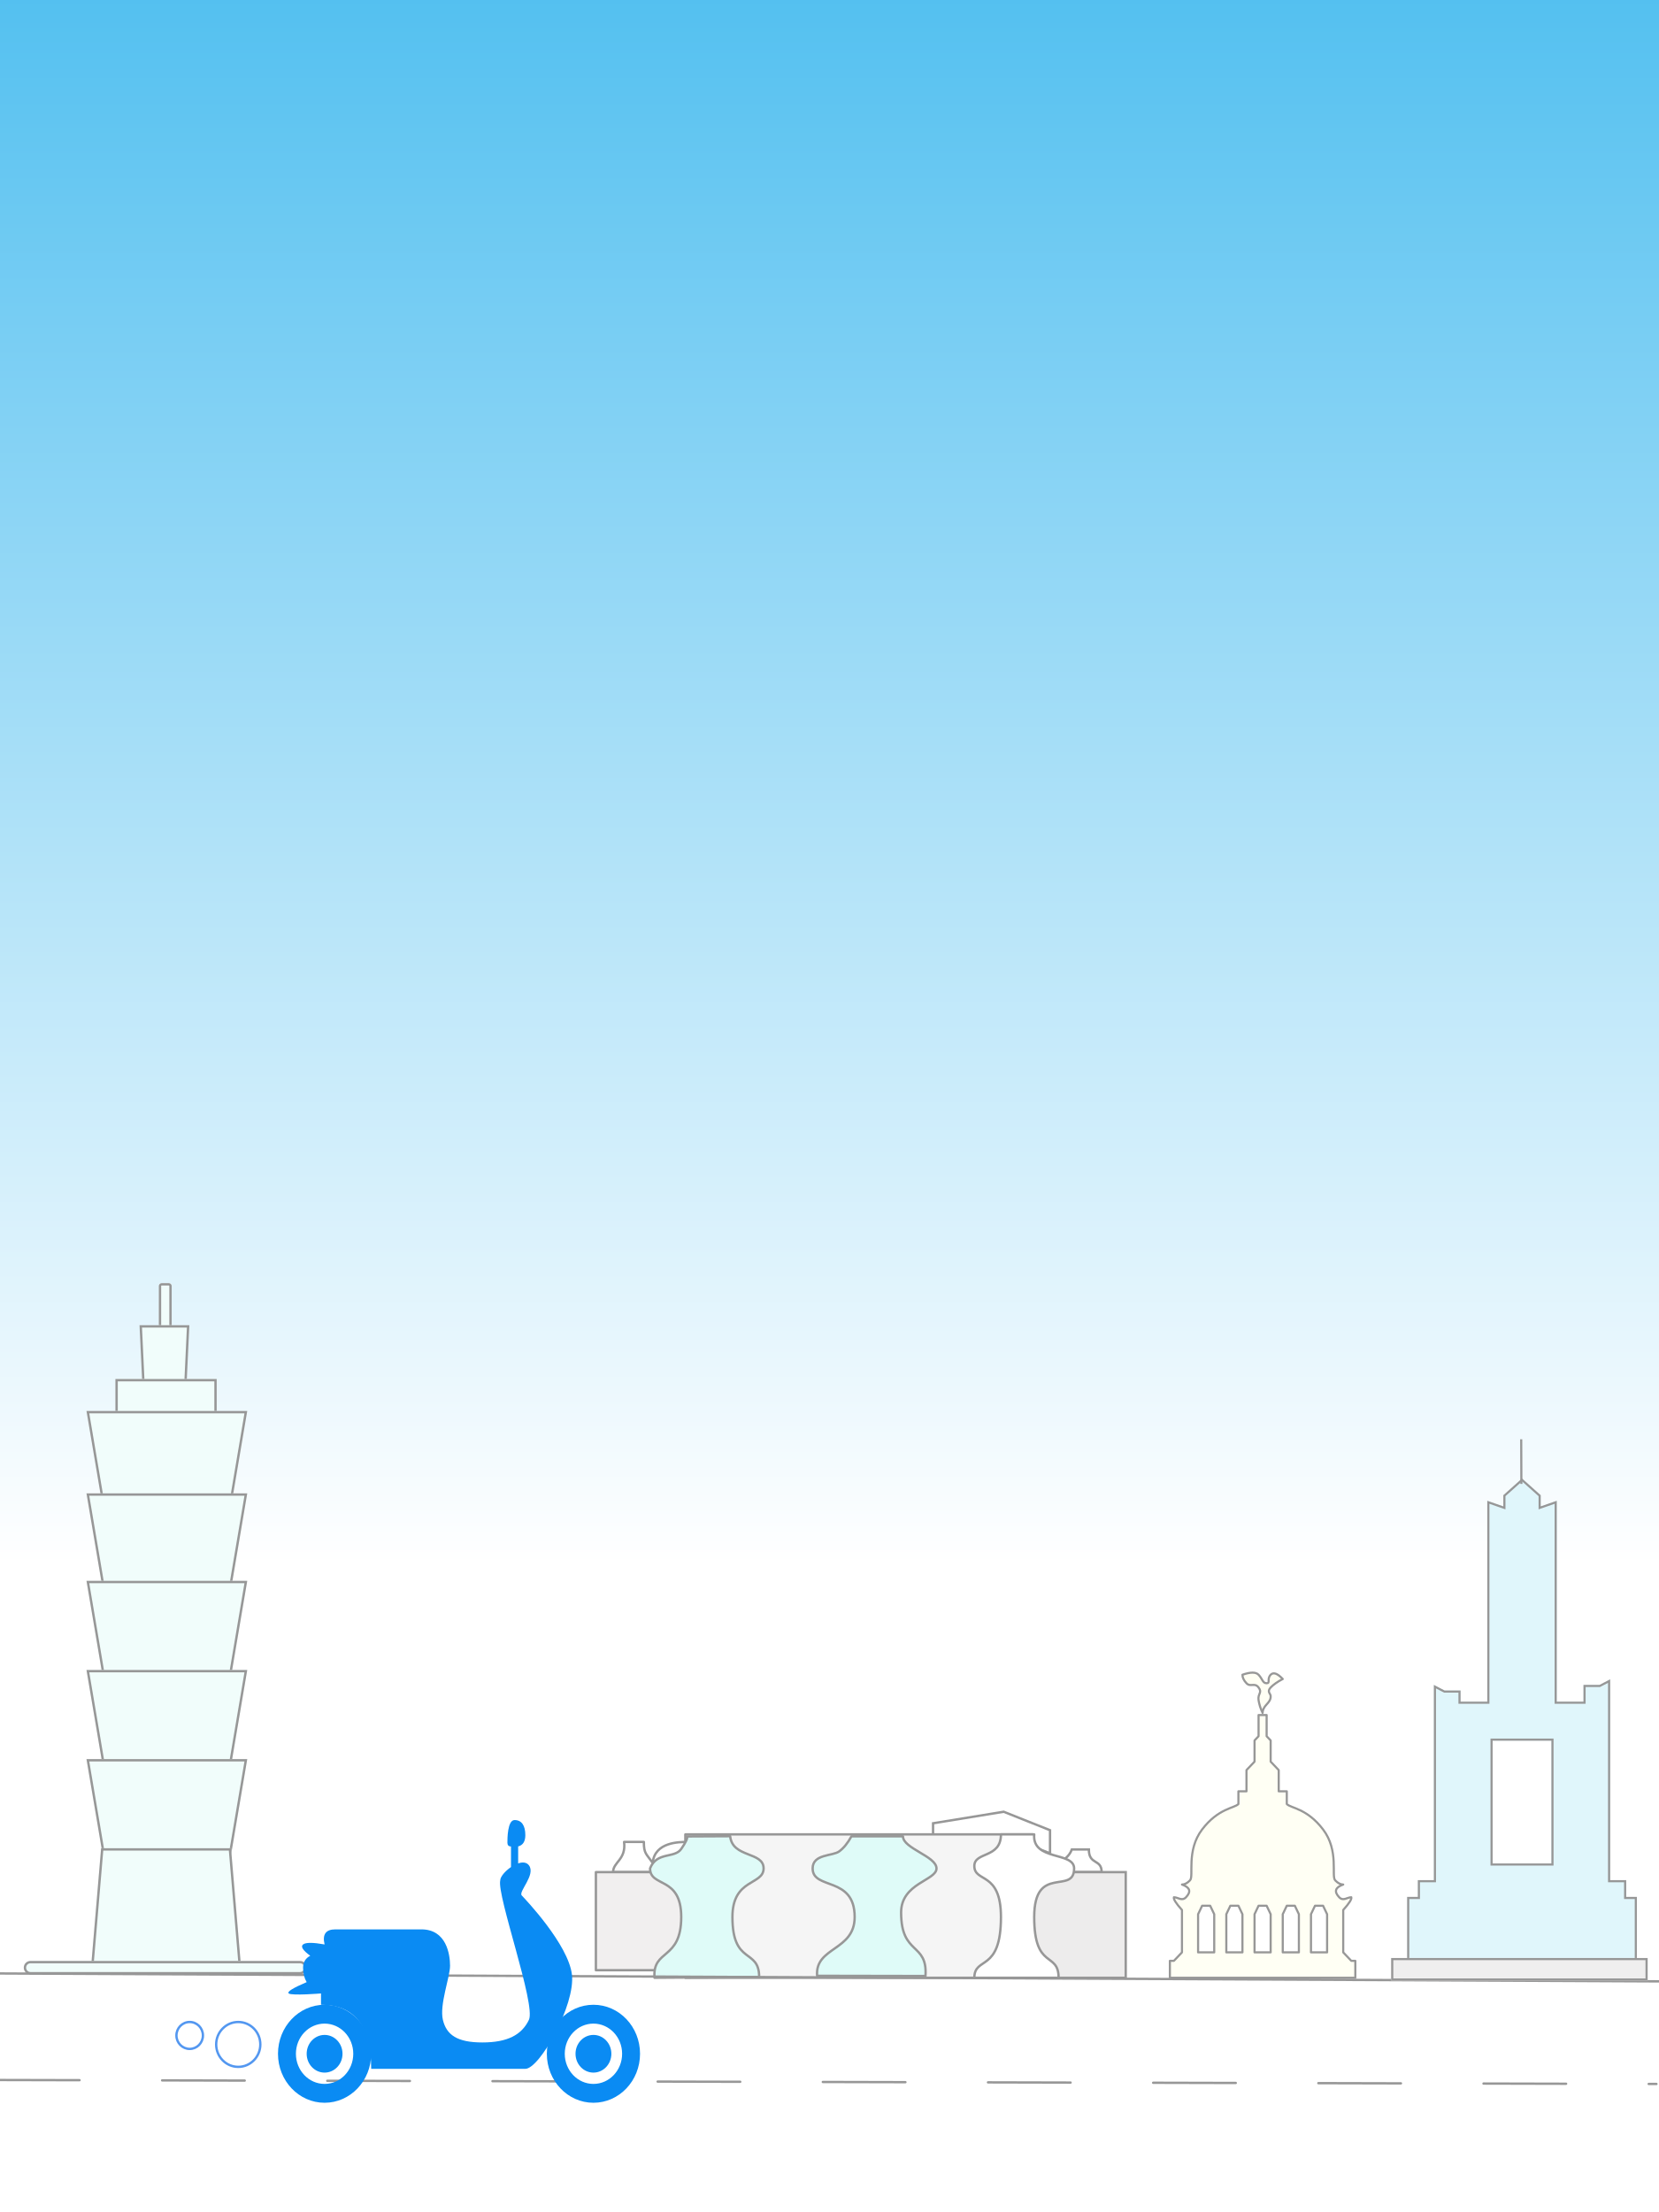
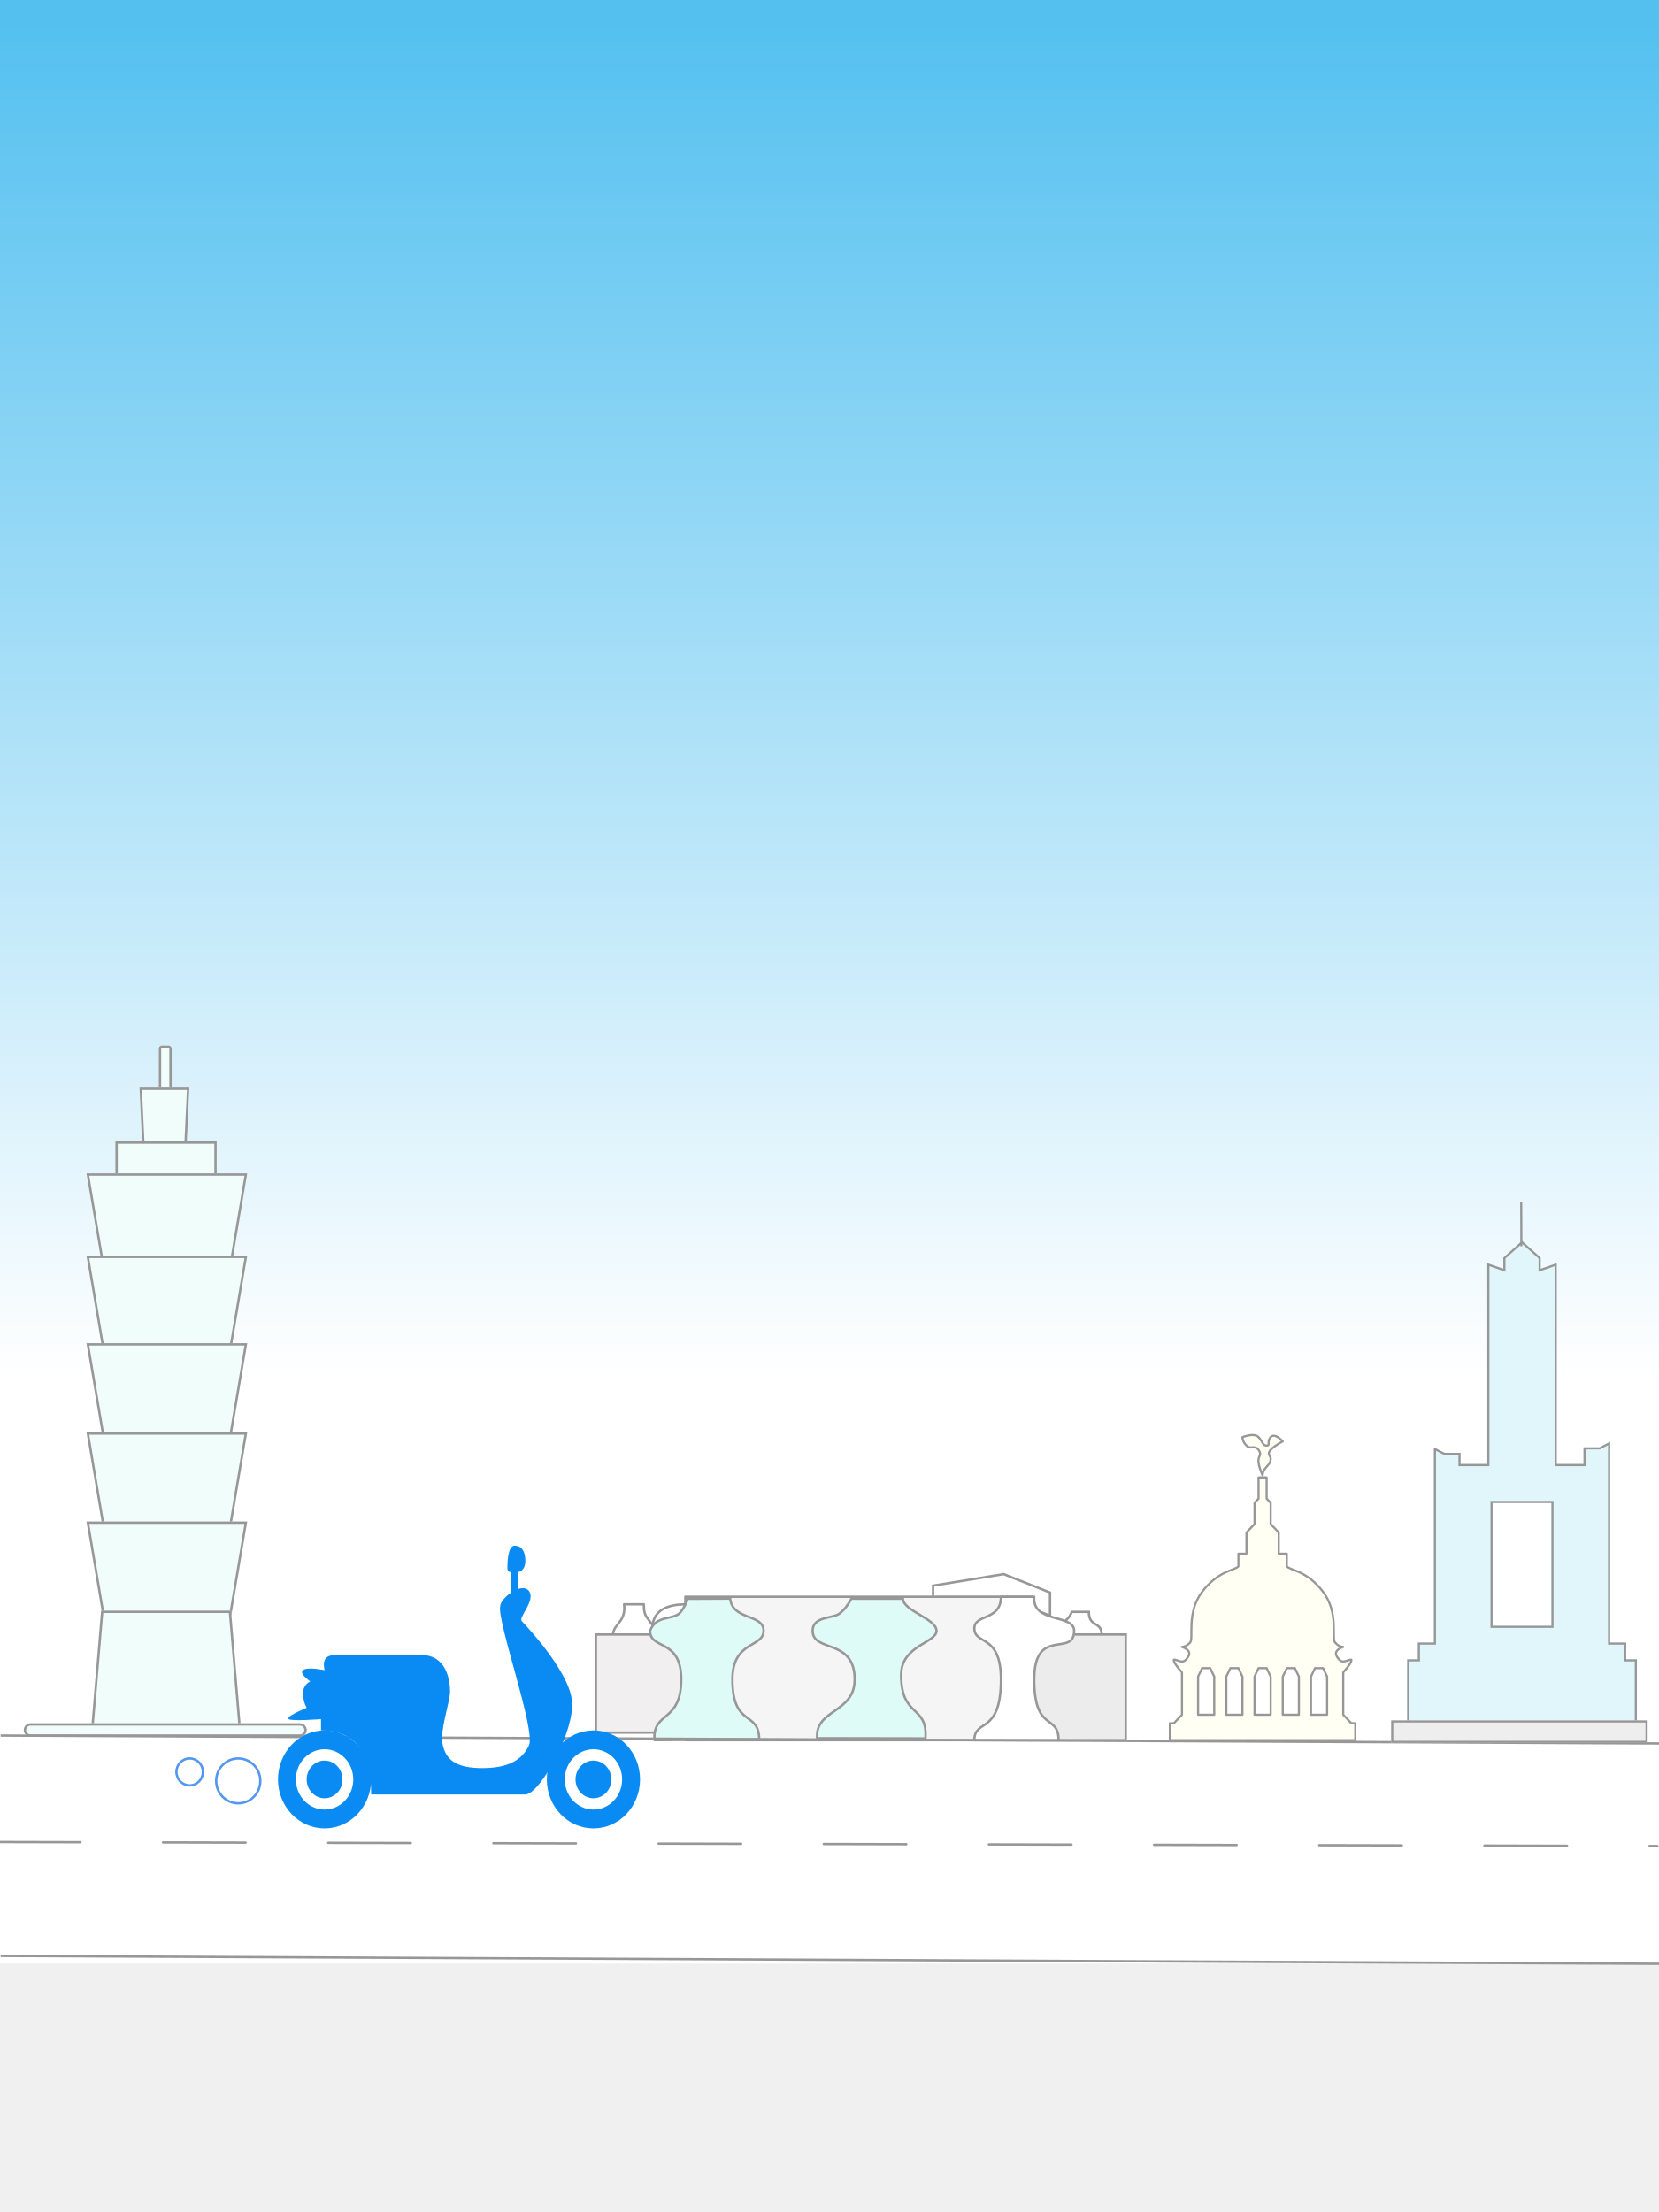
- <svg xmlns="http://www.w3.org/2000/svg" xmlns:xlink="http://www.w3.org/1999/xlink" width="768px" height="1024px" viewBox="0 0 768 1024" version="1.1">
+ <svg xmlns="http://www.w3.org/2000/svg" xmlns:xlink="http://www.w3.org/1999/xlink" width="768px" height="1024px" viewBox="0 0 768 1024" version="1.1" style="background: #FFFFFF;">
  <defs>
    <linearGradient x1="50%" y1="100%" x2="50%" y2="0%" id="linearGradient-1">
      <stop stop-color="#FFFFFF" offset="0%" />
      <stop stop-color="#FFFFFF" offset="29.464%" />
      <stop stop-color="#53C0F0" offset="100%" />
    </linearGradient>
    <rect id="path-2" x="62.523" y="0" width="5.955" height="21.8" rx="0.786" />
    <polygon id="path-3" points="53.591 19.465 76.665 19.465 75.304 48.273 54.951 48.273" />
    <rect id="path-4" x="42.426" y="44.38" width="46.892" height="21.8" />
    <polygon id="path-5" points="29.028 59.173 103.46 59.173 95.948 103.552 36.541 103.552" />
    <polygon id="path-6" points="29.028 97.324 103.46 97.324 95.948 141.703 36.541 141.703" />
    <polygon id="path-7" points="29.028 137.81 103.46 137.81 95.948 182.19 36.541 182.19" />
    <polygon id="path-8" points="29.028 179.075 103.46 179.075 95.948 223.455 36.541 223.455" />
    <polygon id="path-9" points="29.028 220.341 103.46 220.341 95.948 264.72 36.541 264.72" />
    <polygon id="path-10" points="35.804 261.606 95.94 261.606 100.483 315.328 31.261 315.328" />
    <rect id="path-11" x="0" y="313.771" width="131" height="6.229" rx="3.114" />
    <path d="M76.897,30.548 L76.897,123.522 L89.264,123.522 L89.264,115.774 L96.684,115.774 L101.631,113.191 L101.631,206.166 L109.051,206.166 L109.051,213.914 L113.998,213.914 L113.998,250.071 L7.641,250.071 L7.641,213.914 L12.588,213.914 L12.588,206.166 L20.008,206.166 L20.008,115.774 L24.955,118.357 L32.375,118.357 L32.375,123.522 L44.743,123.522 L44.743,30.548 L52.163,33.13 L52.163,27.965 L60.82,20.217 L69.477,27.965 L69.477,33.13 L76.897,30.548 Z M47.216,141.6 L47.216,198.418 L74.423,198.418 L74.423,141.6 L47.216,141.6 Z" id="path-12" />
    <rect id="path-13" x="0.247" y="242.21" width="118.724" height="10.442" />
  </defs>
  <g id="iPad" stroke="none" stroke-width="1" fill="none" fill-rule="evenodd">
-     <rect id="Rectangle-20-Copy" fill="url(#linearGradient-1)" x="0" y="0" width="768" height="1024" />
-     <g id="101-copy-2" transform="translate(11, 594)">
+     <rect id="Rectangle-20-Copy" fill="url(#linearGradient-1)" x="-18" y="0" width="833" height="909" />
+     <g id="101-copy-2" transform="translate(11, 484)">
      <g id="Rectangle-4">
        <use fill="#F1FDFB" fill-rule="evenodd" xlink:href="#path-2" />
        <rect stroke="#979797" stroke-width="1.092" x="63.069" y="0.546" width="4.862" height="20.708" rx="0.786" />
      </g>
      <g id="Rectangle-5">
        <use fill="#F1FDFB" fill-rule="evenodd" xlink:href="#path-3" />
        <path stroke="#979797" stroke-width="1.092" d="M54.163,20.011 L55.472,47.726 L74.783,47.726 L76.092,20.011 L54.163,20.011 Z" />
      </g>
      <g id="Rectangle-3">
        <use fill="#F1FDFB" fill-rule="evenodd" xlink:href="#path-4" />
        <rect stroke="#979797" stroke-width="1.092" x="42.972" y="44.926" width="45.8" height="20.708" />
      </g>
      <g id="Rectangle-2-Copy-4">
        <use fill="#F1FDFB" fill-rule="evenodd" xlink:href="#path-5" />
        <path stroke="#979797" stroke-width="1.092" d="M29.675,59.719 L37.002,103.006 L95.486,103.006 L102.814,59.719 L29.675,59.719 Z" />
      </g>
      <g id="Rectangle-2-Copy-3">
        <use fill="#F1FDFB" fill-rule="evenodd" xlink:href="#path-6" />
        <path stroke="#979797" stroke-width="1.092" d="M29.675,97.87 L37.002,141.157 L95.486,141.157 L102.814,97.87 L29.675,97.87 Z" />
      </g>
      <g id="Rectangle-2-Copy-2">
        <use fill="#F1FDFB" fill-rule="evenodd" xlink:href="#path-7" />
        <path stroke="#979797" stroke-width="1.092" d="M29.675,138.356 L37.002,181.644 L95.486,181.644 L102.814,138.356 L29.675,138.356 Z" />
      </g>
      <g id="Rectangle-2-Copy">
        <use fill="#F1FDFB" fill-rule="evenodd" xlink:href="#path-8" />
        <path stroke="#979797" stroke-width="1.092" d="M29.675,179.622 L37.002,222.909 L95.486,222.909 L102.814,179.622 L29.675,179.622 Z" />
      </g>
      <g id="Rectangle-2">
        <use fill="#F1FDFB" fill-rule="evenodd" xlink:href="#path-9" />
        <path stroke="#979797" stroke-width="1.092" d="M29.675,220.887 L37.002,264.174 L95.486,264.174 L102.814,220.887 L29.675,220.887 Z" />
      </g>
      <g id="Rectangle">
        <use fill="#F1FDFB" fill-rule="evenodd" xlink:href="#path-10" />
        <path stroke="#979797" stroke-width="1.092" d="M36.306,262.152 L31.856,314.782 L99.889,314.782 L95.438,262.152 L36.306,262.152 Z" />
      </g>
      <g id="Rectangle-6">
        <use fill="#F1FDFB" fill-rule="evenodd" xlink:href="#path-11" />
        <rect stroke="#979797" stroke-width="1.092" x="0.546" y="314.317" width="129.908" height="5.136" rx="2.568" />
      </g>
    </g>
-     <g id="台中-copy-2" transform="translate(275.8542, 838.7123)" stroke="#979797" stroke-width="1.092">
+     <g id="台中-copy-2" transform="translate(275.8542, 728.7123)" stroke="#979797" stroke-width="1.092">
      <path d="M13.051,13.975 C14.069,22.219 7.964,23.22 7.964,27.95 L44.596,27.95 L42.561,13.975 C38.49,13.975 27.297,13.975 26.28,23.65 C23.227,19.35 22.209,19.35 22.209,13.975 L13.051,13.975 Z" id="Path-14" stroke-linecap="round" stroke-linejoin="round" />
      <path d="M234.127,27.95 C234.127,21.661 228.212,24.806 228.212,17.469 L220.324,17.469 C218.352,22.709 213.422,22.709 213.422,27.95 L234.127,27.95 Z" id="Path-15" />
      <path d="M210.237,19.216 C210.237,19.216 210.237,15.657 210.237,8.54 L188.78,0 L156.085,5.338 L156.085,10.675 L187.759,10.675 C202.744,16.369 210.237,19.216 210.237,19.216 Z" id="Path-16" />
      <rect id="Rectangle" fill="#F5F5F5" stroke-linecap="round" stroke-linejoin="round" x="41.41" y="10.481" width="160.863" height="66.382" />
      <rect id="Rectangle-2" fill="#F1EFEF" stroke-linecap="round" stroke-linejoin="round" x="0" y="27.95" width="49.374" height="45.419" />
      <rect id="Rectangle-3" fill="#EDECEC" x="194.31" y="27.95" width="50.966" height="48.913" />
      <path d="M42.254,11.423 C42.483,12.288 41.567,14.22 39.506,17.221 C36.414,21.721 28.17,18.346 25.078,26.221 C25.078,35.222 39.506,29.597 39.506,48.724 C39.506,68.976 26.108,63.35 27.139,76.851 L75.584,76.509 C75.584,63.007 63.209,71.226 63.209,48.724 C63.209,30.722 77.637,34.097 77.637,26.221 C77.637,18.346 63.188,21.45 62.158,11.324 L42.254,11.423 Z" id="Path-8" fill="#DFFBF8" stroke-linecap="round" stroke-linejoin="round" />
      <path d="M118.314,11.366 C116.57,14.527 114.675,16.857 112.627,18.357 C109.555,20.607 100.34,19.482 100.34,26.233 C100.34,36.359 119.794,29.608 119.794,48.735 C119.794,64.487 101.386,62.444 102.41,75.945 L152.578,76.039 C153.602,60.287 141.295,66.737 141.295,46.632 C141.295,32.984 157.678,31.858 157.678,26.233 C157.678,20.607 142.154,17.004 142.154,11.378 L118.314,11.366 Z" id="Path-11" fill="#DFFBF8" stroke-linecap="round" stroke-linejoin="round" />
      <path d="" id="Path-12" />
      <path d="M187.514,10.481 C187.514,21.732 175.197,18.357 175.197,25.108 C175.197,32.984 187.514,27.358 187.514,48.735 C187.514,74.613 175.197,66.737 175.197,76.863 L214.201,76.863 C214.201,64.487 202.91,73.487 202.91,48.735 C202.91,23.983 221.386,38.696 221.386,26.233 C221.386,18.357 201.884,22.858 202.91,10.481 L187.514,10.481 Z" id="Path-13" fill="#FFFFFF" stroke-linecap="round" stroke-linejoin="round" />
    </g>
-     <g id="road-copy-2" transform="translate(383.3174, 940.1772) scale(-1, 1) rotate(-1.5) translate(-383.3174, -940.1772) translate(-0.682627, 907.1772)" stroke="#979797" stroke-width="1.092">
-       <path d="M0.001,4.22960363e-06 L768.001,16.444 L0.001,4.22960363e-06 Z" id="Path-19" />
-       <path d="M768.001,65.778 L0.001,47.506" id="Path-20" stroke-linecap="round" stroke-linejoin="round" stroke-dasharray="38.232,38.232" />
+     <g id="road-copy-2" transform="translate(384.2696, 856.5541) scale(-1, 1) rotate(-1.5) translate(-384.2696, -856.5541) translate(-1.730389, 797.0541)" stroke="#979797" stroke-width="1.092">
+       <path d="M3.232,0.01 L771.232,16.454 L3.232,0.01 Z" id="Path-19" />
+       <path d="M771.232,65.788 L3.232,47.516" id="Path-20" stroke-linecap="round" stroke-linejoin="round" stroke-dasharray="38.232,38.232" />
+       <path d="M0.562,101.975 L768.562,118.419 L0.562,101.975 Z" id="Path-19" />
    </g>
-     <g id="gogoro-copy-2" transform="translate(128.6885, 842.5575)" fill="#0A8BF3">
+     <g id="gogoro-copy-2" transform="translate(128.6885, 715.5575)" fill="#0A8BF3">
      <path d="M107.865,21.759 L107.865,12.215 C106.759,12.215 106.205,11.633 106.205,10.47 C106.205,8.725 106.205,0 109.524,0 C112.843,0 114.503,2.617 114.503,6.98 C114.503,9.888 113.396,11.633 111.184,12.215 L111.184,20.056 C113.174,19.387 115.044,19.471 116.162,20.94 C119.481,25.302 111.184,33.155 112.843,34.9 C114.503,36.645 134.416,57.585 136.076,71.545 C137.735,85.505 121.141,115.17 114.503,115.17 C110.077,115.17 86.292,115.17 43.146,115.17 C43.146,95.393 35.402,85.505 19.914,85.505 C19.914,82.015 19.914,80.27 19.914,80.27 C19.914,80.27 6.385,81.379 4.978,80.27 C4.04,79.53 6.806,77.785 13.276,75.035 C12.169,73.144 11.616,70.927 11.616,68.382 C11.616,65.837 12.723,63.983 14.935,62.82 C11.491,60.301 10.385,58.556 11.616,57.585 C12.848,56.614 16.167,56.614 21.573,57.585 C20.467,52.931 22.126,50.605 26.551,50.605 C44.568,50.605 54.762,50.605 66.378,50.605 C77.995,50.605 79.654,62.214 79.654,67.449 C79.654,72.684 74.676,85.505 76.335,92.485 C77.995,99.465 82.973,102.955 94.589,102.955 C106.205,102.955 112.843,99.465 116.162,92.485 C119.481,85.505 101.227,34.9 102.886,27.92 C102.886,26.259 105.143,23.609 107.865,21.759 Z" id="Combined-Shape" />
      <path d="M146.032,130.875 C134.118,130.875 124.459,120.718 124.459,108.19 C124.459,95.661 134.118,85.505 146.032,85.505 C157.947,85.505 167.605,95.661 167.605,108.19 C167.605,120.718 157.947,130.875 146.032,130.875 Z M146.032,122.15 C153.364,122.15 159.308,115.899 159.308,108.19 C159.308,100.48 153.364,94.23 146.032,94.23 C138.7,94.23 132.757,100.48 132.757,108.19 C132.757,115.899 138.7,122.15 146.032,122.15 Z" id="Combined-Shape" />
      <path d="M21.573,130.875 C9.659,130.875 0,120.718 0,108.19 C0,95.661 9.659,85.505 21.573,85.505 C33.487,85.505 43.146,95.661 43.146,108.19 C43.146,120.718 33.487,130.875 21.573,130.875 Z M21.573,122.15 C28.905,122.15 34.849,115.899 34.849,108.19 C34.849,100.48 28.905,94.23 21.573,94.23 C14.241,94.23 8.297,100.48 8.297,108.19 C8.297,115.899 14.241,122.15 21.573,122.15 Z" id="Combined-Shape-Copy" />
      <ellipse id="Oval-Copy-2" cx="146.032" cy="108.19" rx="8.297" ry="8.725" />
      <ellipse id="Oval-Copy-3" cx="21.573" cy="108.19" rx="8.297" ry="8.725" />
    </g>
-     <ellipse id="Oval-Copy-7" stroke="#5397F0" stroke-width="1.092" fill="#FFFFFF" cx="110.293" cy="946.426" rx="10.22" ry="10.387" />
-     <ellipse id="Oval-Copy-8" stroke="#5397F0" stroke-width="1.092" fill="#FFFFFF" cx="87.809" cy="942.271" rx="6.132" ry="6.232" />
-     <g id="85-copy-2" transform="translate(643.7685, 664.2129)">
+     <ellipse id="Oval-Copy-7" stroke="#5397F0" stroke-width="1.092" fill="#FFFFFF" cx="110.293" cy="824.426" rx="10.22" ry="10.387" />
+     <ellipse id="Oval-Copy-8" stroke="#5397F0" stroke-width="1.092" fill="#FFFFFF" cx="87.809" cy="820.271" rx="6.132" ry="6.232" />
+     <g id="85-copy-2" transform="translate(643.7685, 554.2129)">
      <g id="Combined-Shape">
        <use fill="#E0F6FB" fill-rule="evenodd" xlink:href="#path-12" />
        <path stroke="#979797" stroke-width="0.989" d="M76.402,31.244 L68.982,33.826 L68.982,28.186 L60.82,20.881 L52.657,28.186 L52.657,33.826 L45.237,31.244 L45.237,124.017 L31.881,124.017 L31.881,118.851 L24.834,118.851 L20.503,116.59 L20.503,206.661 L13.083,206.661 L13.083,214.409 L8.136,214.409 L8.136,249.576 L113.503,249.576 L113.503,214.409 L108.556,214.409 L108.556,206.661 L101.136,206.661 L101.136,114.008 L96.806,116.269 L89.759,116.269 L89.759,124.017 L76.402,124.017 L76.402,31.244 Z M46.721,141.106 L74.918,141.106 L74.918,198.913 L46.721,198.913 L46.721,141.106 Z" />
      </g>
      <g id="Rectangle">
        <use fill="#EFEEEE" fill-rule="evenodd" xlink:href="#path-13" />
        <rect stroke="#979797" stroke-width="0.989" x="0.742" y="242.705" width="117.734" height="9.452" />
      </g>
      <path d="M60.442,2.071 L60.523,22.729" id="Path-23" stroke="#979797" stroke-width="0.989" />
    </g>
-     <g id="台南-copy-2" transform="translate(541.5701, 774.3137)" fill="#FFFFF4" stroke="#979797" stroke-linecap="round" stroke-linejoin="round" stroke-width="0.989">
+     <g id="台南-copy-2" transform="translate(541.5701, 664.3137)" fill="#FFFFF4" stroke="#979797" stroke-linecap="round" stroke-linejoin="round" stroke-width="0.989">
      <path d="M33.592,0.981 C37.325,-0.327 39.813,-0.327 41.057,0.981 C42.923,2.943 42.923,4.905 44.79,4.905 C46.656,4.905 44.79,2.943 46.656,0.981 C47.9,-0.327 49.766,0.327 52.254,2.943 C49.766,4.251 47.9,5.559 46.656,6.867 C44.79,8.829 46.656,9.81 46.656,10.791 C46.656,11.772 46.656,12.753 44.79,14.715 C43.545,16.023 42.923,17.331 42.923,18.639 C41.998,16.724 41.376,14.762 41.057,12.753 C40.579,9.74 42.923,9.319 41.057,6.867 C39.191,4.414 37.325,6.867 35.458,4.905 C34.214,3.597 33.592,2.289 33.592,0.981 Z" id="Combined-Shape-Copy-4" />
      <path d="M85.847,141.261 L0,141.261 L0,133.414 L1.866,133.414 L5.599,129.49 L5.599,109.87 C2.838,106.805 1.594,104.843 1.866,103.984 C3.732,103.984 5.599,105.946 7.465,103.984 C9.953,101.368 9.331,99.406 5.599,98.098 C6.843,98.098 8.087,97.444 9.331,96.136 C11.197,94.174 7.465,82.402 14.93,72.593 C22.395,62.783 29.86,62.783 31.726,60.821 L31.726,54.935 L35.458,54.935 L35.458,45.125 L39.191,41.201 L39.191,31.391 L41.057,29.429 L41.057,19.62 L44.79,19.62 L44.79,29.429 L46.656,31.391 L46.656,41.201 L50.388,45.125 L50.388,54.935 L54.121,54.935 L54.121,60.821 C55.987,62.783 63.452,62.783 70.917,72.593 C78.382,82.402 74.649,94.174 76.516,96.136 C77.76,97.444 79.004,98.098 80.248,98.098 C76.516,99.406 75.893,101.368 78.382,103.984 C80.248,105.946 82.114,103.984 83.98,103.984 C84.253,104.843 83.009,106.805 80.248,109.87 L80.248,129.49 L83.98,133.414 L85.847,133.414 L85.847,141.261 Z M41.057,107.908 L39.191,111.832 L39.191,129.49 L46.656,129.49 L46.656,111.832 L44.79,107.908 L41.057,107.908 Z M27.993,107.908 L26.127,111.832 L26.127,129.49 L33.592,129.49 L33.592,111.832 L31.726,107.908 L27.993,107.908 Z M14.93,107.908 L13.064,111.832 L13.064,129.49 L20.529,129.49 L20.529,111.832 L18.662,107.908 L14.93,107.908 Z M54.121,107.908 L52.254,111.832 L52.254,129.49 L59.719,129.49 L59.719,111.832 L57.853,107.908 L54.121,107.908 Z M67.184,107.908 L65.318,111.832 L65.318,129.49 L72.783,129.49 L72.783,111.832 L70.917,107.908 L67.184,107.908 Z" id="Combined-Shape-Copy-5" />
    </g>
  </g>
</svg>
